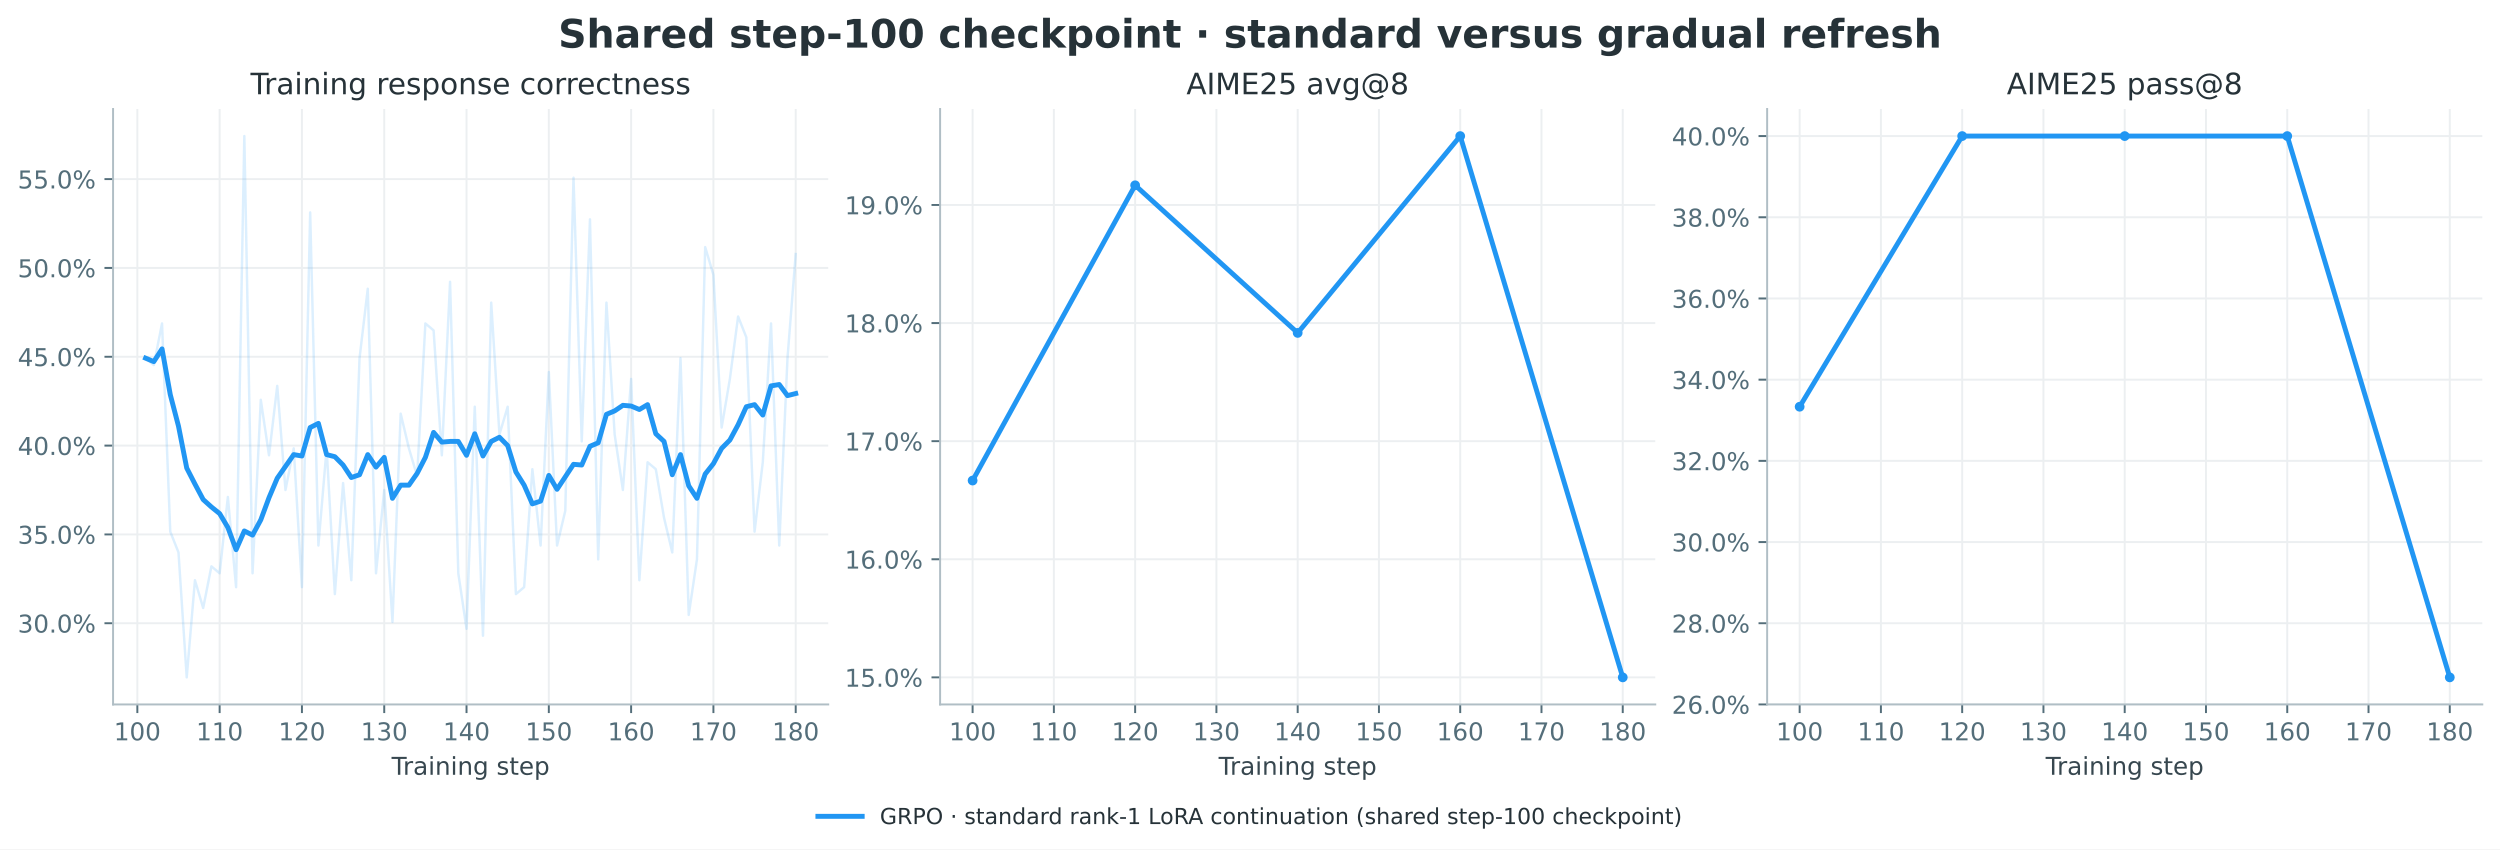
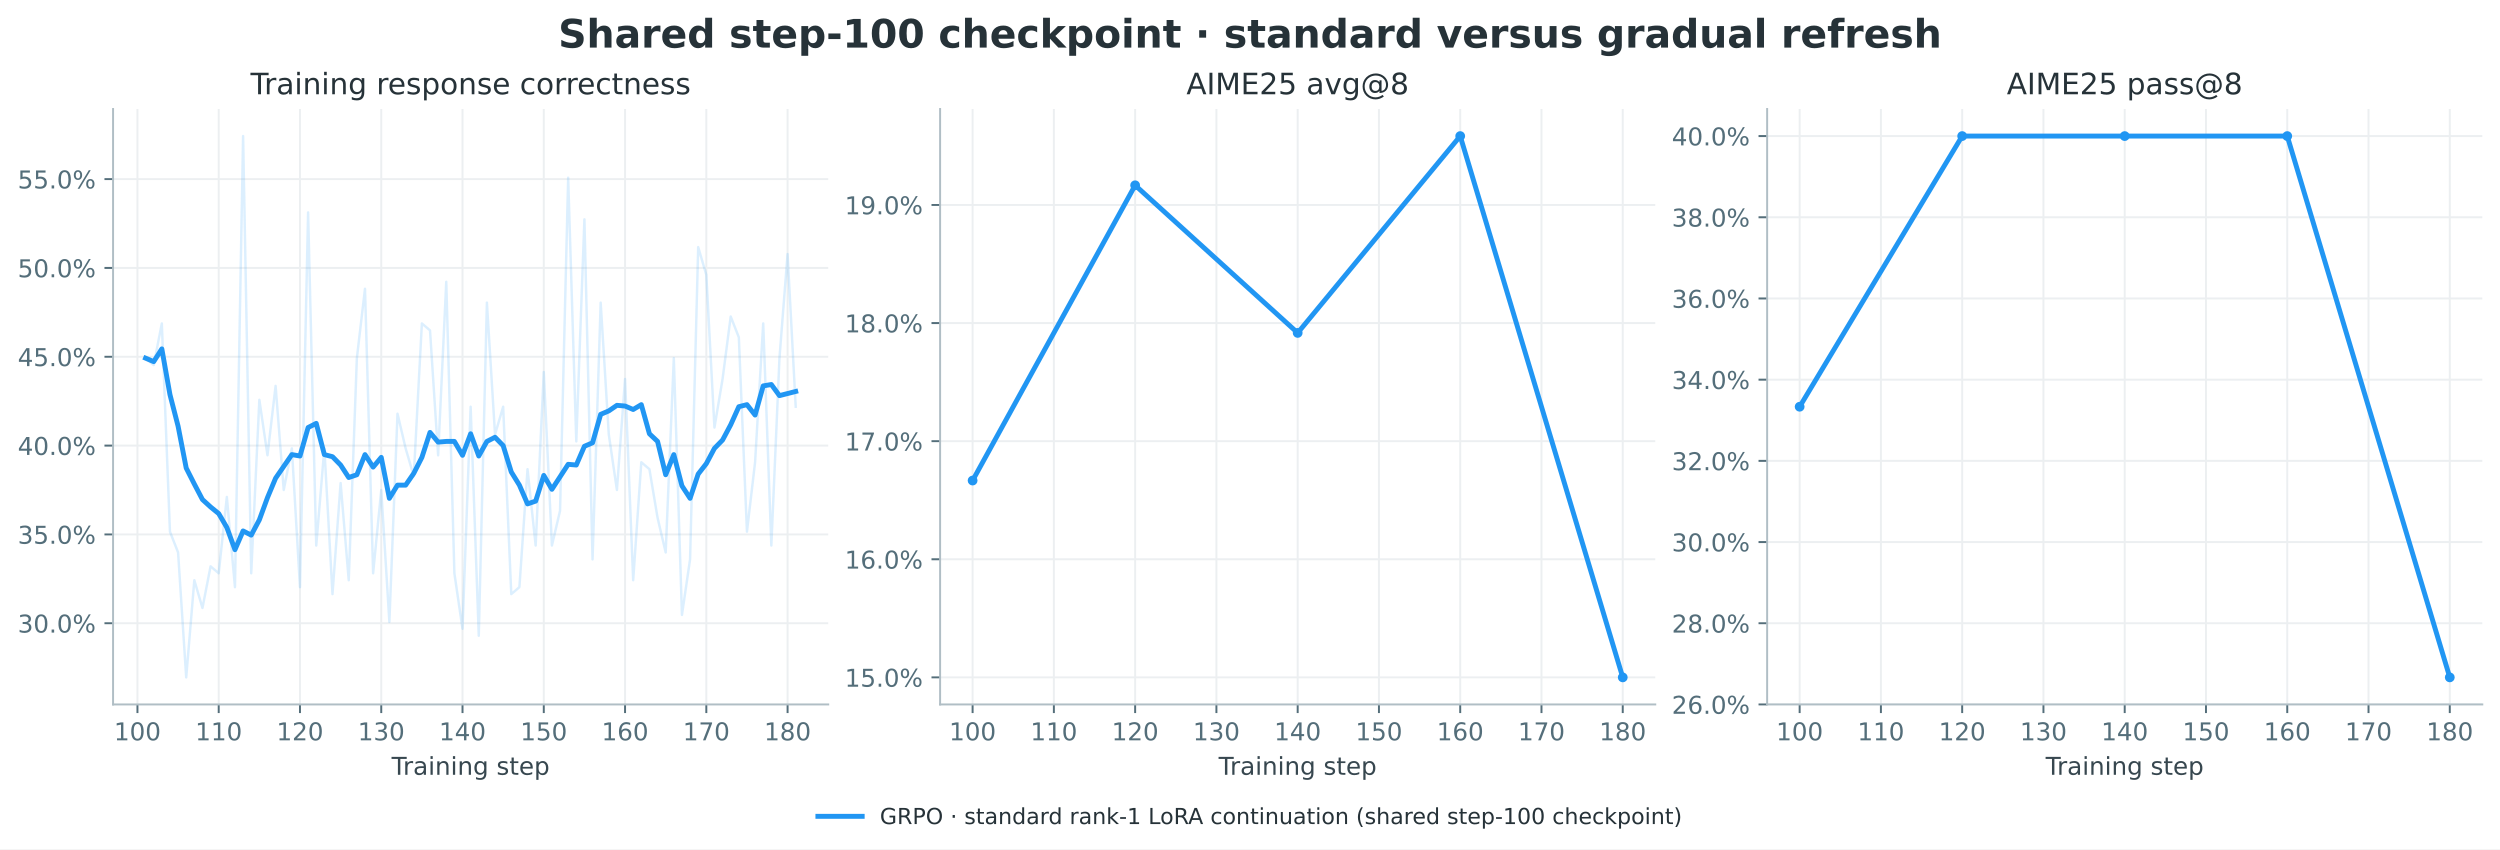
<svg xmlns="http://www.w3.org/2000/svg" xmlns:xlink="http://www.w3.org/1999/xlink" width="1016.4pt" height="345.3pt" viewBox="0 0 1016.4 345.3" version="1.1">
  <defs>
    <style type="text/css">*{stroke-linejoin: round; stroke-linecap: butt}</style>
  </defs>
  <g id="figure_1">
    <g id="patch_1">
      <path d="M 0 345.3 L 1016.4 345.3 L 1016.4 0 L 0 0 z " style="fill: #ffffff" />
    </g>
    <g id="axes_1">
      <g id="patch_2">
        <path d="M 45.967 286.398 L 336.72 286.398 L 336.72 44.32 L 45.967 44.32 z " style="fill: #ffffff" />
      </g>
      <g id="matplotlib.axis_1">
        <g id="xtick_1">
          <g id="line2d_1">
-             <path d="M 55.837 286.398 L 55.837 44.32 " clip-path="url(#p7c7b25b468)" style="fill: none; stroke: #eceff1; stroke-width: 0.8; stroke-linecap: square" />
+             <path d="M 55.879 286.398 L 55.879 44.32 " clip-path="url(#p7c7b25b468)" style="fill: none; stroke: #eceff1; stroke-width: 0.8; stroke-linecap: square" />
          </g>
          <g id="line2d_2">
            <defs>
              <path id="m4312fbdb51" d="M 0 0 L 0 3.5 " style="stroke: #546e7a; stroke-width: 0.8" />
            </defs>
            <g>
-               <use xlink:href="#m4312fbdb51" x="55.837" y="286.398" style="fill: #546e7a; stroke: #546e7a; stroke-width: 0.8" />
+               <use xlink:href="#m4312fbdb51" x="55.879" y="286.398" style="fill: #546e7a; stroke: #546e7a; stroke-width: 0.8" />
            </g>
          </g>
          <g id="text_1">
-             <text style="font-size: 10px; font-family: 'DejaVu Sans'; text-anchor: middle; fill: #546e7a" x="55.837" y="300.995" transform="rotate(-0 55.83739 300.9952)">100</text>
+             <text style="font-size: 10px; font-family: 'DejaVu Sans'; text-anchor: middle; fill: #546e7a" x="55.879" y="300.995" transform="rotate(-0 55.87921 300.9952)">100</text>
          </g>
        </g>
        <g id="xtick_2">
          <g id="line2d_3">
-             <path d="M 89.296 286.398 L 89.296 44.32 " clip-path="url(#p7c7b25b468)" style="fill: none; stroke: #eceff1; stroke-width: 0.8; stroke-linecap: square" />
+             <path d="M 88.919 286.398 L 88.919 44.32 " clip-path="url(#p7c7b25b468)" style="fill: none; stroke: #eceff1; stroke-width: 0.8; stroke-linecap: square" />
          </g>
          <g id="line2d_4">
            <g>
-               <use xlink:href="#m4312fbdb51" x="89.296" y="286.398" style="fill: #546e7a; stroke: #546e7a; stroke-width: 0.8" />
+               <use xlink:href="#m4312fbdb51" x="88.919" y="286.398" style="fill: #546e7a; stroke: #546e7a; stroke-width: 0.8" />
            </g>
          </g>
          <g id="text_2">
-             <text style="font-size: 10px; font-family: 'DejaVu Sans'; text-anchor: middle; fill: #546e7a" x="89.296" y="300.995" transform="rotate(-0 89.29569 300.9952)">110</text>
+             <text style="font-size: 10px; font-family: 'DejaVu Sans'; text-anchor: middle; fill: #546e7a" x="88.919" y="300.995" transform="rotate(-0 88.91928 300.9952)">110</text>
          </g>
        </g>
        <g id="xtick_3">
          <g id="line2d_5">
-             <path d="M 122.754 286.398 L 122.754 44.32 " clip-path="url(#p7c7b25b468)" style="fill: none; stroke: #eceff1; stroke-width: 0.8; stroke-linecap: square" />
+             <path d="M 121.959 286.398 L 121.959 44.32 " clip-path="url(#p7c7b25b468)" style="fill: none; stroke: #eceff1; stroke-width: 0.8; stroke-linecap: square" />
          </g>
          <g id="line2d_6">
            <g>
-               <use xlink:href="#m4312fbdb51" x="122.754" y="286.398" style="fill: #546e7a; stroke: #546e7a; stroke-width: 0.8" />
+               <use xlink:href="#m4312fbdb51" x="121.959" y="286.398" style="fill: #546e7a; stroke: #546e7a; stroke-width: 0.8" />
            </g>
          </g>
          <g id="text_3">
-             <text style="font-size: 10px; font-family: 'DejaVu Sans'; text-anchor: middle; fill: #546e7a" x="122.754" y="300.995" transform="rotate(-0 122.754 300.9952)">120</text>
+             <text style="font-size: 10px; font-family: 'DejaVu Sans'; text-anchor: middle; fill: #546e7a" x="121.959" y="300.995" transform="rotate(-0 121.9594 300.9952)">120</text>
          </g>
        </g>
        <g id="xtick_4">
          <g id="line2d_7">
-             <path d="M 156.212 286.398 L 156.212 44.32 " clip-path="url(#p7c7b25b468)" style="fill: none; stroke: #eceff1; stroke-width: 0.8; stroke-linecap: square" />
+             <path d="M 154.999 286.398 L 154.999 44.32 " clip-path="url(#p7c7b25b468)" style="fill: none; stroke: #eceff1; stroke-width: 0.8; stroke-linecap: square" />
          </g>
          <g id="line2d_8">
            <g>
-               <use xlink:href="#m4312fbdb51" x="156.212" y="286.398" style="fill: #546e7a; stroke: #546e7a; stroke-width: 0.8" />
+               <use xlink:href="#m4312fbdb51" x="154.999" y="286.398" style="fill: #546e7a; stroke: #546e7a; stroke-width: 0.8" />
            </g>
          </g>
          <g id="text_4">
-             <text style="font-size: 10px; font-family: 'DejaVu Sans'; text-anchor: middle; fill: #546e7a" x="156.212" y="300.995" transform="rotate(-0 156.2123 300.9952)">130</text>
+             <text style="font-size: 10px; font-family: 'DejaVu Sans'; text-anchor: middle; fill: #546e7a" x="154.999" y="300.995" transform="rotate(-0 154.9994 300.9952)">130</text>
          </g>
        </g>
        <g id="xtick_5">
          <g id="line2d_9">
-             <path d="M 189.671 286.398 L 189.671 44.32 " clip-path="url(#p7c7b25b468)" style="fill: none; stroke: #eceff1; stroke-width: 0.8; stroke-linecap: square" />
+             <path d="M 188.04 286.398 L 188.04 44.32 " clip-path="url(#p7c7b25b468)" style="fill: none; stroke: #eceff1; stroke-width: 0.8; stroke-linecap: square" />
          </g>
          <g id="line2d_10">
            <g>
-               <use xlink:href="#m4312fbdb51" x="189.671" y="286.398" style="fill: #546e7a; stroke: #546e7a; stroke-width: 0.8" />
+               <use xlink:href="#m4312fbdb51" x="188.04" y="286.398" style="fill: #546e7a; stroke: #546e7a; stroke-width: 0.8" />
            </g>
          </g>
          <g id="text_5">
-             <text style="font-size: 10px; font-family: 'DejaVu Sans'; text-anchor: middle; fill: #546e7a" x="189.671" y="300.995" transform="rotate(-0 189.6706 300.9952)">140</text>
+             <text style="font-size: 10px; font-family: 'DejaVu Sans'; text-anchor: middle; fill: #546e7a" x="188.04" y="300.995" transform="rotate(-0 188.0395 300.9952)">140</text>
          </g>
        </g>
        <g id="xtick_6">
          <g id="line2d_11">
-             <path d="M 223.129 286.398 L 223.129 44.32 " clip-path="url(#p7c7b25b468)" style="fill: none; stroke: #eceff1; stroke-width: 0.8; stroke-linecap: square" />
+             <path d="M 221.08 286.398 L 221.08 44.32 " clip-path="url(#p7c7b25b468)" style="fill: none; stroke: #eceff1; stroke-width: 0.8; stroke-linecap: square" />
          </g>
          <g id="line2d_12">
            <g>
-               <use xlink:href="#m4312fbdb51" x="223.129" y="286.398" style="fill: #546e7a; stroke: #546e7a; stroke-width: 0.8" />
+               <use xlink:href="#m4312fbdb51" x="221.08" y="286.398" style="fill: #546e7a; stroke: #546e7a; stroke-width: 0.8" />
            </g>
          </g>
          <g id="text_6">
-             <text style="font-size: 10px; font-family: 'DejaVu Sans'; text-anchor: middle; fill: #546e7a" x="223.129" y="300.995" transform="rotate(-0 223.1289 300.9952)">150</text>
+             <text style="font-size: 10px; font-family: 'DejaVu Sans'; text-anchor: middle; fill: #546e7a" x="221.08" y="300.995" transform="rotate(-0 221.0796 300.9952)">150</text>
          </g>
        </g>
        <g id="xtick_7">
          <g id="line2d_13">
-             <path d="M 256.587 286.398 L 256.587 44.32 " clip-path="url(#p7c7b25b468)" style="fill: none; stroke: #eceff1; stroke-width: 0.8; stroke-linecap: square" />
+             <path d="M 254.12 286.398 L 254.12 44.32 " clip-path="url(#p7c7b25b468)" style="fill: none; stroke: #eceff1; stroke-width: 0.8; stroke-linecap: square" />
          </g>
          <g id="line2d_14">
            <g>
-               <use xlink:href="#m4312fbdb51" x="256.587" y="286.398" style="fill: #546e7a; stroke: #546e7a; stroke-width: 0.8" />
+               <use xlink:href="#m4312fbdb51" x="254.12" y="286.398" style="fill: #546e7a; stroke: #546e7a; stroke-width: 0.8" />
            </g>
          </g>
          <g id="text_7">
-             <text style="font-size: 10px; font-family: 'DejaVu Sans'; text-anchor: middle; fill: #546e7a" x="256.587" y="300.995" transform="rotate(-0 256.5872 300.9952)">160</text>
+             <text style="font-size: 10px; font-family: 'DejaVu Sans'; text-anchor: middle; fill: #546e7a" x="254.12" y="300.995" transform="rotate(-0 254.1197 300.9952)">160</text>
          </g>
        </g>
        <g id="xtick_8">
          <g id="line2d_15">
-             <path d="M 290.046 286.398 L 290.046 44.32 " clip-path="url(#p7c7b25b468)" style="fill: none; stroke: #eceff1; stroke-width: 0.8; stroke-linecap: square" />
+             <path d="M 287.16 286.398 L 287.16 44.32 " clip-path="url(#p7c7b25b468)" style="fill: none; stroke: #eceff1; stroke-width: 0.8; stroke-linecap: square" />
          </g>
          <g id="line2d_16">
            <g>
-               <use xlink:href="#m4312fbdb51" x="290.046" y="286.398" style="fill: #546e7a; stroke: #546e7a; stroke-width: 0.8" />
+               <use xlink:href="#m4312fbdb51" x="287.16" y="286.398" style="fill: #546e7a; stroke: #546e7a; stroke-width: 0.8" />
            </g>
          </g>
          <g id="text_8">
-             <text style="font-size: 10px; font-family: 'DejaVu Sans'; text-anchor: middle; fill: #546e7a" x="290.046" y="300.995" transform="rotate(-0 290.0455 300.9952)">170</text>
+             <text style="font-size: 10px; font-family: 'DejaVu Sans'; text-anchor: middle; fill: #546e7a" x="287.16" y="300.995" transform="rotate(-0 287.1597 300.9952)">170</text>
          </g>
        </g>
        <g id="xtick_9">
          <g id="line2d_17">
-             <path d="M 323.504 286.398 L 323.504 44.32 " clip-path="url(#p7c7b25b468)" style="fill: none; stroke: #eceff1; stroke-width: 0.8; stroke-linecap: square" />
+             <path d="M 320.2 286.398 L 320.2 44.32 " clip-path="url(#p7c7b25b468)" style="fill: none; stroke: #eceff1; stroke-width: 0.8; stroke-linecap: square" />
          </g>
          <g id="line2d_18">
            <g>
-               <use xlink:href="#m4312fbdb51" x="323.504" y="286.398" style="fill: #546e7a; stroke: #546e7a; stroke-width: 0.8" />
+               <use xlink:href="#m4312fbdb51" x="320.2" y="286.398" style="fill: #546e7a; stroke: #546e7a; stroke-width: 0.8" />
            </g>
          </g>
          <g id="text_9">
-             <text style="font-size: 10px; font-family: 'DejaVu Sans'; text-anchor: middle; fill: #546e7a" x="323.504" y="300.995" transform="rotate(-0 323.5038 300.9952)">180</text>
+             <text style="font-size: 10px; font-family: 'DejaVu Sans'; text-anchor: middle; fill: #546e7a" x="320.2" y="300.995" transform="rotate(-0 320.1998 300.9952)">180</text>
          </g>
        </g>
        <g id="text_10">
          <text style="font-size: 10px; font-family: 'DejaVu Sans'; text-anchor: middle; fill: #37474f" x="191.344" y="314.996" transform="rotate(-0 191.3435 314.996)">Training step</text>
        </g>
      </g>
      <g id="matplotlib.axis_2">
        <g id="ytick_1">
          <g id="line2d_19">
            <path d="M 45.967 253.387 L 336.72 253.387 " clip-path="url(#p7c7b25b468)" style="fill: none; stroke: #eceff1; stroke-width: 0.8; stroke-linecap: square" />
          </g>
          <g id="line2d_20">
            <defs>
              <path id="m54cceb25df" d="M 0 0 L -3.5 0 " style="stroke: #546e7a; stroke-width: 0.8" />
            </defs>
            <g>
              <use xlink:href="#m54cceb25df" x="45.967" y="253.387" style="fill: #546e7a; stroke: #546e7a; stroke-width: 0.8" />
            </g>
          </g>
          <g id="text_11">
            <text style="font-size: 10px; font-family: 'DejaVu Sans'; text-anchor: end; fill: #546e7a" x="38.967" y="257.186" transform="rotate(-0 38.96719 257.1858)">30.0%</text>
          </g>
        </g>
        <g id="ytick_2">
          <g id="line2d_21">
            <path d="M 45.967 217.273 L 336.72 217.273 " clip-path="url(#p7c7b25b468)" style="fill: none; stroke: #eceff1; stroke-width: 0.8; stroke-linecap: square" />
          </g>
          <g id="line2d_22">
            <g>
              <use xlink:href="#m54cceb25df" x="45.967" y="217.273" style="fill: #546e7a; stroke: #546e7a; stroke-width: 0.8" />
            </g>
          </g>
          <g id="text_12">
            <text style="font-size: 10px; font-family: 'DejaVu Sans'; text-anchor: end; fill: #546e7a" x="38.967" y="221.072" transform="rotate(-0 38.96719 221.0716)">35.0%</text>
          </g>
        </g>
        <g id="ytick_3">
          <g id="line2d_23">
            <path d="M 45.967 181.159 L 336.72 181.159 " clip-path="url(#p7c7b25b468)" style="fill: none; stroke: #eceff1; stroke-width: 0.8; stroke-linecap: square" />
          </g>
          <g id="line2d_24">
            <g>
              <use xlink:href="#m54cceb25df" x="45.967" y="181.159" style="fill: #546e7a; stroke: #546e7a; stroke-width: 0.8" />
            </g>
          </g>
          <g id="text_13">
            <text style="font-size: 10px; font-family: 'DejaVu Sans'; text-anchor: end; fill: #546e7a" x="38.967" y="184.957" transform="rotate(-0 38.96719 184.9575)">40.0%</text>
          </g>
        </g>
        <g id="ytick_4">
          <g id="line2d_25">
            <path d="M 45.967 145.044 L 336.72 145.044 " clip-path="url(#p7c7b25b468)" style="fill: none; stroke: #eceff1; stroke-width: 0.8; stroke-linecap: square" />
          </g>
          <g id="line2d_26">
            <g>
              <use xlink:href="#m54cceb25df" x="45.967" y="145.044" style="fill: #546e7a; stroke: #546e7a; stroke-width: 0.8" />
            </g>
          </g>
          <g id="text_14">
            <text style="font-size: 10px; font-family: 'DejaVu Sans'; text-anchor: end; fill: #546e7a" x="38.967" y="148.843" transform="rotate(-0 38.96719 148.8433)">45.0%</text>
          </g>
        </g>
        <g id="ytick_5">
          <g id="line2d_27">
            <path d="M 45.967 108.93 L 336.72 108.93 " clip-path="url(#p7c7b25b468)" style="fill: none; stroke: #eceff1; stroke-width: 0.8; stroke-linecap: square" />
          </g>
          <g id="line2d_28">
            <g>
              <use xlink:href="#m54cceb25df" x="45.967" y="108.93" style="fill: #546e7a; stroke: #546e7a; stroke-width: 0.8" />
            </g>
          </g>
          <g id="text_15">
            <text style="font-size: 10px; font-family: 'DejaVu Sans'; text-anchor: end; fill: #546e7a" x="38.967" y="112.729" transform="rotate(-0 38.96719 112.7292)">50.0%</text>
          </g>
        </g>
        <g id="ytick_6">
          <g id="line2d_29">
            <path d="M 45.967 72.816 L 336.72 72.816 " clip-path="url(#p7c7b25b468)" style="fill: none; stroke: #eceff1; stroke-width: 0.8; stroke-linecap: square" />
          </g>
          <g id="line2d_30">
            <g>
              <use xlink:href="#m54cceb25df" x="45.967" y="72.816" style="fill: #546e7a; stroke: #546e7a; stroke-width: 0.8" />
            </g>
          </g>
          <g id="text_16">
            <text style="font-size: 10px; font-family: 'DejaVu Sans'; text-anchor: end; fill: #546e7a" x="38.967" y="76.615" transform="rotate(-0 38.96719 76.61501)">55.0%</text>
          </g>
        </g>
      </g>
      <g id="line2d_31">
-         <path d="M 59.183 145.609 L 62.529 148.43 L 65.875 131.502 L 69.221 216.144 L 72.567 224.608 L 75.912 275.394 L 79.258 235.894 L 82.604 247.18 L 85.95 230.251 L 89.296 233.073 L 92.642 202.037 L 95.987 238.716 L 99.333 55.323 L 102.679 233.073 L 106.025 162.537 L 109.371 185.109 L 112.717 156.894 L 116.062 199.216 L 119.408 182.287 L 122.754 238.716 L 126.1 86.359 L 129.446 221.787 L 132.791 182.287 L 136.137 241.537 L 139.483 196.394 L 142.829 235.894 L 146.175 145.609 L 149.521 117.395 L 152.866 233.073 L 156.212 199.216 L 159.558 252.823 L 162.904 168.18 L 166.25 182.287 L 169.596 193.573 L 172.941 131.502 L 176.287 134.323 L 179.633 185.109 L 182.979 114.573 L 186.325 233.073 L 189.671 255.644 L 193.016 165.359 L 196.362 258.466 L 199.708 123.037 L 203.054 176.644 L 206.4 165.359 L 209.746 241.537 L 213.091 238.716 L 216.437 190.751 L 219.783 221.787 L 223.129 151.252 L 226.475 221.787 L 229.821 207.68 L 233.166 72.252 L 236.512 179.466 L 239.858 89.18 L 243.204 227.43 L 246.55 123.037 L 249.896 176.644 L 253.241 199.216 L 256.587 154.073 L 259.933 235.894 L 263.279 187.93 L 266.625 190.751 L 269.971 210.501 L 273.316 224.608 L 276.662 145.609 L 280.008 250.001 L 283.354 227.43 L 286.7 100.466 L 290.046 111.752 L 293.391 173.823 L 296.737 154.073 L 300.083 128.68 L 303.429 137.145 L 306.775 216.144 L 310.12 187.93 L 313.466 131.502 L 316.812 221.787 L 320.158 145.609 L 323.504 103.287 " clip-path="url(#p7c7b25b468)" style="fill: none; stroke: #2196f3; stroke-opacity: 0.16; stroke-linecap: square" />
+         <path d="M 59.183 145.609 L 62.487 148.43 L 65.791 131.502 L 69.095 216.144 L 72.399 224.608 L 75.703 275.394 L 79.007 235.894 L 82.311 247.18 L 85.615 230.251 L 88.919 233.073 L 92.223 202.037 L 95.527 238.716 L 98.831 55.323 L 102.135 233.073 L 105.439 162.537 L 108.743 185.109 L 112.047 156.894 L 115.351 199.216 L 118.655 182.287 L 121.959 238.716 L 125.263 86.359 L 128.567 221.787 L 131.871 182.287 L 135.175 241.537 L 138.479 196.394 L 141.783 235.894 L 145.087 145.609 L 148.391 117.395 L 151.695 233.073 L 154.999 199.216 L 158.303 252.823 L 161.607 168.18 L 164.911 182.287 L 168.215 193.573 L 171.519 131.502 L 174.823 134.323 L 178.127 185.109 L 181.431 114.573 L 184.735 233.073 L 188.04 255.644 L 191.344 165.359 L 194.648 258.466 L 197.952 123.037 L 201.256 176.644 L 204.56 165.359 L 207.864 241.537 L 211.168 238.716 L 214.472 190.751 L 217.776 221.787 L 221.08 151.252 L 224.384 221.787 L 227.688 207.68 L 230.992 72.252 L 234.296 179.466 L 237.6 89.18 L 240.904 227.43 L 244.208 123.037 L 247.512 176.644 L 250.816 199.216 L 254.12 154.073 L 257.424 235.894 L 260.728 187.93 L 264.032 190.751 L 267.336 210.501 L 270.64 224.608 L 273.944 145.609 L 277.248 250.001 L 280.552 227.43 L 283.856 100.466 L 287.16 111.752 L 290.464 173.823 L 293.768 154.073 L 297.072 128.68 L 300.376 137.145 L 303.68 216.144 L 306.984 187.93 L 310.288 131.502 L 313.592 221.787 L 316.896 145.609 L 320.2 103.287 L 323.504 165.359 " clip-path="url(#p7c7b25b468)" style="fill: none; stroke: #2196f3; stroke-opacity: 0.16; stroke-linecap: square" />
      </g>
      <g id="line2d_32">
-         <path d="M 59.183 145.609 L 62.529 147.019 L 65.875 141.847 L 69.221 160.421 L 72.567 173.259 L 75.912 190.281 L 79.258 196.797 L 82.604 203.095 L 85.95 206.113 L 89.296 208.809 L 92.642 214.451 L 95.987 223.48 L 99.333 215.862 L 102.679 217.555 L 106.025 211.348 L 109.371 202.319 L 112.717 194.419 L 116.062 189.623 L 119.408 184.826 L 122.754 185.391 L 126.1 173.823 L 129.446 172.13 L 132.791 184.826 L 136.137 185.673 L 139.483 189.059 L 142.829 194.137 L 146.175 193.009 L 149.521 184.826 L 152.866 189.905 L 156.212 185.955 L 159.558 202.601 L 162.904 197.241 L 166.25 197.241 L 169.596 192.444 L 172.941 185.955 L 176.287 175.798 L 179.633 179.748 L 182.979 179.466 L 186.325 179.466 L 189.671 185.109 L 193.016 176.362 L 196.362 185.391 L 199.708 179.466 L 203.054 177.773 L 206.4 181.159 L 209.746 191.88 L 213.091 197.241 L 216.437 204.859 L 219.783 203.73 L 223.129 193.291 L 226.475 198.934 L 229.821 193.855 L 233.166 188.776 L 236.512 189.059 L 239.858 181.441 L 243.204 180.03 L 246.55 168.462 L 249.896 167.052 L 253.241 164.794 L 256.587 165.077 L 259.933 166.487 L 263.279 164.512 L 266.625 176.362 L 269.971 179.466 L 273.316 193.009 L 276.662 184.826 L 280.008 197.523 L 283.354 202.601 L 286.7 192.726 L 290.046 188.494 L 293.391 182.287 L 296.737 178.902 L 300.083 172.694 L 303.429 165.359 L 306.775 164.512 L 310.12 168.744 L 313.466 156.894 L 316.812 156.33 L 320.158 160.844 L 323.504 159.998 " clip-path="url(#p7c7b25b468)" style="fill: none; stroke: #2196f3; stroke-width: 2; stroke-linecap: square" />
+         <path d="M 59.183 145.609 L 62.487 147.019 L 65.791 141.847 L 69.095 160.421 L 72.399 173.259 L 75.703 190.281 L 79.007 196.797 L 82.311 203.095 L 85.615 206.113 L 88.919 208.809 L 92.223 214.451 L 95.527 223.48 L 98.831 215.862 L 102.135 217.555 L 105.439 211.348 L 108.743 202.319 L 112.047 194.419 L 115.351 189.623 L 118.655 184.826 L 121.959 185.391 L 125.263 173.823 L 128.567 172.13 L 131.871 184.826 L 135.175 185.673 L 138.479 189.059 L 141.783 194.137 L 145.087 193.009 L 148.391 184.826 L 151.695 189.905 L 154.999 185.955 L 158.303 202.601 L 161.607 197.241 L 164.911 197.241 L 168.215 192.444 L 171.519 185.955 L 174.823 175.798 L 178.127 179.748 L 181.431 179.466 L 184.735 179.466 L 188.04 185.109 L 191.344 176.362 L 194.648 185.391 L 197.952 179.466 L 201.256 177.773 L 204.56 181.159 L 207.864 191.88 L 211.168 197.241 L 214.472 204.859 L 217.776 203.73 L 221.08 193.291 L 224.384 198.934 L 227.688 193.855 L 230.992 188.776 L 234.296 189.059 L 237.6 181.441 L 240.904 180.03 L 244.208 168.462 L 247.512 167.052 L 250.816 164.794 L 254.12 165.077 L 257.424 166.487 L 260.728 164.512 L 264.032 176.362 L 267.336 179.466 L 270.64 193.009 L 273.944 184.826 L 277.248 197.523 L 280.552 202.601 L 283.856 192.726 L 287.16 188.494 L 290.464 182.287 L 293.768 178.902 L 297.072 172.694 L 300.376 165.359 L 303.68 164.512 L 306.984 168.744 L 310.288 156.894 L 313.592 156.33 L 316.896 160.844 L 320.2 159.998 L 323.504 159.152 " clip-path="url(#p7c7b25b468)" style="fill: none; stroke: #2196f3; stroke-width: 2; stroke-linecap: square" />
      </g>
      <g id="patch_3">
        <path d="M 45.967 286.398 L 45.967 44.32 " style="fill: none; stroke: #b0bec5; stroke-width: 0.8; stroke-linejoin: miter; stroke-linecap: square" />
      </g>
      <g id="patch_4">
        <path d="M 45.967 286.398 L 336.72 286.398 " style="fill: none; stroke: #b0bec5; stroke-width: 0.8; stroke-linejoin: miter; stroke-linecap: square" />
      </g>
      <g id="text_17">
        <text style="font-size: 12px; font-family: 'DejaVu Sans'; text-anchor: middle; fill: #263238" x="191.344" y="38.32" transform="rotate(-0 191.3435 38.31985)">Training response correctness</text>
      </g>
    </g>
    <g id="axes_2">
      <g id="patch_5">
        <path d="M 382.207 286.398 L 672.96 286.398 L 672.96 44.32 L 382.207 44.32 z " style="fill: #ffffff" />
      </g>
      <g id="matplotlib.axis_3">
        <g id="xtick_10">
          <g id="line2d_33">
            <path d="M 395.423 286.398 L 395.423 44.32 " clip-path="url(#p5bc11fdc2a)" style="fill: none; stroke: #eceff1; stroke-width: 0.8; stroke-linecap: square" />
          </g>
          <g id="line2d_34">
            <g>
              <use xlink:href="#m4312fbdb51" x="395.423" y="286.398" style="fill: #546e7a; stroke: #546e7a; stroke-width: 0.8" />
            </g>
          </g>
          <g id="text_18">
            <text style="font-size: 10px; font-family: 'DejaVu Sans'; text-anchor: middle; fill: #546e7a" x="395.423" y="300.995" transform="rotate(-0 395.4231 300.9952)">100</text>
          </g>
        </g>
        <g id="xtick_11">
          <g id="line2d_35">
            <path d="M 428.463 286.398 L 428.463 44.32 " clip-path="url(#p5bc11fdc2a)" style="fill: none; stroke: #eceff1; stroke-width: 0.8; stroke-linecap: square" />
          </g>
          <g id="line2d_36">
            <g>
              <use xlink:href="#m4312fbdb51" x="428.463" y="286.398" style="fill: #546e7a; stroke: #546e7a; stroke-width: 0.8" />
            </g>
          </g>
          <g id="text_19">
            <text style="font-size: 10px; font-family: 'DejaVu Sans'; text-anchor: middle; fill: #546e7a" x="428.463" y="300.995" transform="rotate(-0 428.4631 300.9952)">110</text>
          </g>
        </g>
        <g id="xtick_12">
          <g id="line2d_37">
            <path d="M 461.503 286.398 L 461.503 44.32 " clip-path="url(#p5bc11fdc2a)" style="fill: none; stroke: #eceff1; stroke-width: 0.8; stroke-linecap: square" />
          </g>
          <g id="line2d_38">
            <g>
              <use xlink:href="#m4312fbdb51" x="461.503" y="286.398" style="fill: #546e7a; stroke: #546e7a; stroke-width: 0.8" />
            </g>
          </g>
          <g id="text_20">
            <text style="font-size: 10px; font-family: 'DejaVu Sans'; text-anchor: middle; fill: #546e7a" x="461.503" y="300.995" transform="rotate(-0 461.5032 300.9952)">120</text>
          </g>
        </g>
        <g id="xtick_13">
          <g id="line2d_39">
            <path d="M 494.543 286.398 L 494.543 44.32 " clip-path="url(#p5bc11fdc2a)" style="fill: none; stroke: #eceff1; stroke-width: 0.8; stroke-linecap: square" />
          </g>
          <g id="line2d_40">
            <g>
              <use xlink:href="#m4312fbdb51" x="494.543" y="286.398" style="fill: #546e7a; stroke: #546e7a; stroke-width: 0.8" />
            </g>
          </g>
          <g id="text_21">
            <text style="font-size: 10px; font-family: 'DejaVu Sans'; text-anchor: middle; fill: #546e7a" x="494.543" y="300.995" transform="rotate(-0 494.5433 300.9952)">130</text>
          </g>
        </g>
        <g id="xtick_14">
          <g id="line2d_41">
            <path d="M 527.583 286.398 L 527.583 44.32 " clip-path="url(#p5bc11fdc2a)" style="fill: none; stroke: #eceff1; stroke-width: 0.8; stroke-linecap: square" />
          </g>
          <g id="line2d_42">
            <g>
              <use xlink:href="#m4312fbdb51" x="527.583" y="286.398" style="fill: #546e7a; stroke: #546e7a; stroke-width: 0.8" />
            </g>
          </g>
          <g id="text_22">
            <text style="font-size: 10px; font-family: 'DejaVu Sans'; text-anchor: middle; fill: #546e7a" x="527.583" y="300.995" transform="rotate(-0 527.5834 300.9952)">140</text>
          </g>
        </g>
        <g id="xtick_15">
          <g id="line2d_43">
            <path d="M 560.623 286.398 L 560.623 44.32 " clip-path="url(#p5bc11fdc2a)" style="fill: none; stroke: #eceff1; stroke-width: 0.8; stroke-linecap: square" />
          </g>
          <g id="line2d_44">
            <g>
              <use xlink:href="#m4312fbdb51" x="560.623" y="286.398" style="fill: #546e7a; stroke: #546e7a; stroke-width: 0.8" />
            </g>
          </g>
          <g id="text_23">
            <text style="font-size: 10px; font-family: 'DejaVu Sans'; text-anchor: middle; fill: #546e7a" x="560.623" y="300.995" transform="rotate(-0 560.6234 300.9952)">150</text>
          </g>
        </g>
        <g id="xtick_16">
          <g id="line2d_45">
            <path d="M 593.664 286.398 L 593.664 44.32 " clip-path="url(#p5bc11fdc2a)" style="fill: none; stroke: #eceff1; stroke-width: 0.8; stroke-linecap: square" />
          </g>
          <g id="line2d_46">
            <g>
              <use xlink:href="#m4312fbdb51" x="593.664" y="286.398" style="fill: #546e7a; stroke: #546e7a; stroke-width: 0.8" />
            </g>
          </g>
          <g id="text_24">
            <text style="font-size: 10px; font-family: 'DejaVu Sans'; text-anchor: middle; fill: #546e7a" x="593.664" y="300.995" transform="rotate(-0 593.6635 300.9952)">160</text>
          </g>
        </g>
        <g id="xtick_17">
          <g id="line2d_47">
            <path d="M 626.704 286.398 L 626.704 44.32 " clip-path="url(#p5bc11fdc2a)" style="fill: none; stroke: #eceff1; stroke-width: 0.8; stroke-linecap: square" />
          </g>
          <g id="line2d_48">
            <g>
              <use xlink:href="#m4312fbdb51" x="626.704" y="286.398" style="fill: #546e7a; stroke: #546e7a; stroke-width: 0.8" />
            </g>
          </g>
          <g id="text_25">
            <text style="font-size: 10px; font-family: 'DejaVu Sans'; text-anchor: middle; fill: #546e7a" x="626.704" y="300.995" transform="rotate(-0 626.7036 300.9952)">170</text>
          </g>
        </g>
        <g id="xtick_18">
          <g id="line2d_49">
            <path d="M 659.744 286.398 L 659.744 44.32 " clip-path="url(#p5bc11fdc2a)" style="fill: none; stroke: #eceff1; stroke-width: 0.8; stroke-linecap: square" />
          </g>
          <g id="line2d_50">
            <g>
              <use xlink:href="#m4312fbdb51" x="659.744" y="286.398" style="fill: #546e7a; stroke: #546e7a; stroke-width: 0.8" />
            </g>
          </g>
          <g id="text_26">
            <text style="font-size: 10px; font-family: 'DejaVu Sans'; text-anchor: middle; fill: #546e7a" x="659.744" y="300.995" transform="rotate(-0 659.7437 300.9952)">180</text>
          </g>
        </g>
        <g id="text_27">
          <text style="font-size: 10px; font-family: 'DejaVu Sans'; text-anchor: middle; fill: #37474f" x="527.583" y="314.996" transform="rotate(-0 527.5834 314.996)">Training step</text>
        </g>
      </g>
      <g id="matplotlib.axis_4">
        <g id="ytick_7">
          <g id="line2d_51">
            <path d="M 382.207 275.394 L 672.96 275.394 " clip-path="url(#p5bc11fdc2a)" style="fill: none; stroke: #eceff1; stroke-width: 0.8; stroke-linecap: square" />
          </g>
          <g id="line2d_52">
            <g>
              <use xlink:href="#m54cceb25df" x="382.207" y="275.394" style="fill: #546e7a; stroke: #546e7a; stroke-width: 0.8" />
            </g>
          </g>
          <g id="text_28">
            <text style="font-size: 10px; font-family: 'DejaVu Sans'; text-anchor: end; fill: #546e7a" x="375.207" y="279.193" transform="rotate(-0 375.207 279.1929)">15.0%</text>
          </g>
        </g>
        <g id="ytick_8">
          <g id="line2d_53">
            <path d="M 382.207 227.379 L 672.96 227.379 " clip-path="url(#p5bc11fdc2a)" style="fill: none; stroke: #eceff1; stroke-width: 0.8; stroke-linecap: square" />
          </g>
          <g id="line2d_54">
            <g>
              <use xlink:href="#m54cceb25df" x="382.207" y="227.379" style="fill: #546e7a; stroke: #546e7a; stroke-width: 0.8" />
            </g>
          </g>
          <g id="text_29">
            <text style="font-size: 10px; font-family: 'DejaVu Sans'; text-anchor: end; fill: #546e7a" x="375.207" y="231.177" transform="rotate(-0 375.207 231.1774)">16.0%</text>
          </g>
        </g>
        <g id="ytick_9">
          <g id="line2d_55">
            <path d="M 382.207 179.363 L 672.96 179.363 " clip-path="url(#p5bc11fdc2a)" style="fill: none; stroke: #eceff1; stroke-width: 0.8; stroke-linecap: square" />
          </g>
          <g id="line2d_56">
            <g>
              <use xlink:href="#m54cceb25df" x="382.207" y="179.363" style="fill: #546e7a; stroke: #546e7a; stroke-width: 0.8" />
            </g>
          </g>
          <g id="text_30">
            <text style="font-size: 10px; font-family: 'DejaVu Sans'; text-anchor: end; fill: #546e7a" x="375.207" y="183.162" transform="rotate(-0 375.207 183.162)">17.0%</text>
          </g>
        </g>
        <g id="ytick_10">
          <g id="line2d_57">
            <path d="M 382.207 131.348 L 672.96 131.348 " clip-path="url(#p5bc11fdc2a)" style="fill: none; stroke: #eceff1; stroke-width: 0.8; stroke-linecap: square" />
          </g>
          <g id="line2d_58">
            <g>
              <use xlink:href="#m54cceb25df" x="382.207" y="131.348" style="fill: #546e7a; stroke: #546e7a; stroke-width: 0.8" />
            </g>
          </g>
          <g id="text_31">
            <text style="font-size: 10px; font-family: 'DejaVu Sans'; text-anchor: end; fill: #546e7a" x="375.207" y="135.147" transform="rotate(-0 375.207 135.1466)">18.0%</text>
          </g>
        </g>
        <g id="ytick_11">
          <g id="line2d_59">
            <path d="M 382.207 83.332 L 672.96 83.332 " clip-path="url(#p5bc11fdc2a)" style="fill: none; stroke: #eceff1; stroke-width: 0.8; stroke-linecap: square" />
          </g>
          <g id="line2d_60">
            <g>
              <use xlink:href="#m54cceb25df" x="382.207" y="83.332" style="fill: #546e7a; stroke: #546e7a; stroke-width: 0.8" />
            </g>
          </g>
          <g id="text_32">
            <text style="font-size: 10px; font-family: 'DejaVu Sans'; text-anchor: end; fill: #546e7a" x="375.207" y="87.131" transform="rotate(-0 375.207 87.1312)">19.0%</text>
          </g>
        </g>
      </g>
      <g id="line2d_61">
        <path d="M 395.423 195.368 L 461.503 75.33 L 527.583 135.349 L 593.664 55.323 L 659.744 275.394 " clip-path="url(#p5bc11fdc2a)" style="fill: none; stroke: #2196f3; stroke-width: 2; stroke-linecap: square" />
        <defs>
          <path id="mfb50a57097" d="M 0 1.5 C 0.398 1.5 0.779 1.342 1.061 1.061 C 1.342 0.779 1.5 0.398 1.5 0 C 1.5 -0.398 1.342 -0.779 1.061 -1.061 C 0.779 -1.342 0.398 -1.5 0 -1.5 C -0.398 -1.5 -0.779 -1.342 -1.061 -1.061 C -1.342 -0.779 -1.5 -0.398 -1.5 0 C -1.5 0.398 -1.342 0.779 -1.061 1.061 C -0.779 1.342 -0.398 1.5 0 1.5 z " style="stroke: #2196f3" />
        </defs>
        <g clip-path="url(#p5bc11fdc2a)">
          <use xlink:href="#mfb50a57097" x="395.423" y="195.368" style="fill: #2196f3; stroke: #2196f3" />
          <use xlink:href="#mfb50a57097" x="461.503" y="75.33" style="fill: #2196f3; stroke: #2196f3" />
          <use xlink:href="#mfb50a57097" x="527.583" y="135.349" style="fill: #2196f3; stroke: #2196f3" />
          <use xlink:href="#mfb50a57097" x="593.664" y="55.323" style="fill: #2196f3; stroke: #2196f3" />
          <use xlink:href="#mfb50a57097" x="659.744" y="275.394" style="fill: #2196f3; stroke: #2196f3" />
        </g>
      </g>
      <g id="patch_6">
        <path d="M 382.207 286.398 L 382.207 44.32 " style="fill: none; stroke: #b0bec5; stroke-width: 0.8; stroke-linejoin: miter; stroke-linecap: square" />
      </g>
      <g id="patch_7">
        <path d="M 382.207 286.398 L 672.96 286.398 " style="fill: none; stroke: #b0bec5; stroke-width: 0.8; stroke-linejoin: miter; stroke-linecap: square" />
      </g>
      <g id="text_33">
        <text style="font-size: 12px; font-family: 'DejaVu Sans'; text-anchor: middle; fill: #263238" x="527.583" y="38.32" transform="rotate(-0 527.5834 38.31985)">AIME25 avg@8</text>
      </g>
    </g>
    <g id="axes_3">
      <g id="patch_8">
        <path d="M 718.447 286.398 L 1009.2 286.398 L 1009.2 44.32 L 718.447 44.32 z " style="fill: #ffffff" />
      </g>
      <g id="matplotlib.axis_5">
        <g id="xtick_19">
          <g id="line2d_62">
            <path d="M 731.663 286.398 L 731.663 44.32 " clip-path="url(#p8caf0d2f95)" style="fill: none; stroke: #eceff1; stroke-width: 0.8; stroke-linecap: square" />
          </g>
          <g id="line2d_63">
            <g>
              <use xlink:href="#m4312fbdb51" x="731.663" y="286.398" style="fill: #546e7a; stroke: #546e7a; stroke-width: 0.8" />
            </g>
          </g>
          <g id="text_34">
            <text style="font-size: 10px; font-family: 'DejaVu Sans'; text-anchor: middle; fill: #546e7a" x="731.663" y="300.995" transform="rotate(-0 731.6629 300.9952)">100</text>
          </g>
        </g>
        <g id="xtick_20">
          <g id="line2d_64">
            <path d="M 764.703 286.398 L 764.703 44.32 " clip-path="url(#p8caf0d2f95)" style="fill: none; stroke: #eceff1; stroke-width: 0.8; stroke-linecap: square" />
          </g>
          <g id="line2d_65">
            <g>
              <use xlink:href="#m4312fbdb51" x="764.703" y="286.398" style="fill: #546e7a; stroke: #546e7a; stroke-width: 0.8" />
            </g>
          </g>
          <g id="text_35">
            <text style="font-size: 10px; font-family: 'DejaVu Sans'; text-anchor: middle; fill: #546e7a" x="764.703" y="300.995" transform="rotate(-0 764.703 300.9952)">110</text>
          </g>
        </g>
        <g id="xtick_21">
          <g id="line2d_66">
            <path d="M 797.743 286.398 L 797.743 44.32 " clip-path="url(#p8caf0d2f95)" style="fill: none; stroke: #eceff1; stroke-width: 0.8; stroke-linecap: square" />
          </g>
          <g id="line2d_67">
            <g>
              <use xlink:href="#m4312fbdb51" x="797.743" y="286.398" style="fill: #546e7a; stroke: #546e7a; stroke-width: 0.8" />
            </g>
          </g>
          <g id="text_36">
            <text style="font-size: 10px; font-family: 'DejaVu Sans'; text-anchor: middle; fill: #546e7a" x="797.743" y="300.995" transform="rotate(-0 797.743 300.9952)">120</text>
          </g>
        </g>
        <g id="xtick_22">
          <g id="line2d_68">
            <path d="M 830.783 286.398 L 830.783 44.32 " clip-path="url(#p8caf0d2f95)" style="fill: none; stroke: #eceff1; stroke-width: 0.8; stroke-linecap: square" />
          </g>
          <g id="line2d_69">
            <g>
              <use xlink:href="#m4312fbdb51" x="830.783" y="286.398" style="fill: #546e7a; stroke: #546e7a; stroke-width: 0.8" />
            </g>
          </g>
          <g id="text_37">
            <text style="font-size: 10px; font-family: 'DejaVu Sans'; text-anchor: middle; fill: #546e7a" x="830.783" y="300.995" transform="rotate(-0 830.7831 300.9952)">130</text>
          </g>
        </g>
        <g id="xtick_23">
          <g id="line2d_70">
            <path d="M 863.823 286.398 L 863.823 44.32 " clip-path="url(#p8caf0d2f95)" style="fill: none; stroke: #eceff1; stroke-width: 0.8; stroke-linecap: square" />
          </g>
          <g id="line2d_71">
            <g>
              <use xlink:href="#m4312fbdb51" x="863.823" y="286.398" style="fill: #546e7a; stroke: #546e7a; stroke-width: 0.8" />
            </g>
          </g>
          <g id="text_38">
            <text style="font-size: 10px; font-family: 'DejaVu Sans'; text-anchor: middle; fill: #546e7a" x="863.823" y="300.995" transform="rotate(-0 863.8232 300.9952)">140</text>
          </g>
        </g>
        <g id="xtick_24">
          <g id="line2d_72">
            <path d="M 896.863 286.398 L 896.863 44.32 " clip-path="url(#p8caf0d2f95)" style="fill: none; stroke: #eceff1; stroke-width: 0.8; stroke-linecap: square" />
          </g>
          <g id="line2d_73">
            <g>
              <use xlink:href="#m4312fbdb51" x="896.863" y="286.398" style="fill: #546e7a; stroke: #546e7a; stroke-width: 0.8" />
            </g>
          </g>
          <g id="text_39">
            <text style="font-size: 10px; font-family: 'DejaVu Sans'; text-anchor: middle; fill: #546e7a" x="896.863" y="300.995" transform="rotate(-0 896.8633 300.9952)">150</text>
          </g>
        </g>
        <g id="xtick_25">
          <g id="line2d_74">
            <path d="M 929.903 286.398 L 929.903 44.32 " clip-path="url(#p8caf0d2f95)" style="fill: none; stroke: #eceff1; stroke-width: 0.8; stroke-linecap: square" />
          </g>
          <g id="line2d_75">
            <g>
              <use xlink:href="#m4312fbdb51" x="929.903" y="286.398" style="fill: #546e7a; stroke: #546e7a; stroke-width: 0.8" />
            </g>
          </g>
          <g id="text_40">
            <text style="font-size: 10px; font-family: 'DejaVu Sans'; text-anchor: middle; fill: #546e7a" x="929.903" y="300.995" transform="rotate(-0 929.9033 300.9952)">160</text>
          </g>
        </g>
        <g id="xtick_26">
          <g id="line2d_76">
            <path d="M 962.943 286.398 L 962.943 44.32 " clip-path="url(#p8caf0d2f95)" style="fill: none; stroke: #eceff1; stroke-width: 0.8; stroke-linecap: square" />
          </g>
          <g id="line2d_77">
            <g>
              <use xlink:href="#m4312fbdb51" x="962.943" y="286.398" style="fill: #546e7a; stroke: #546e7a; stroke-width: 0.8" />
            </g>
          </g>
          <g id="text_41">
            <text style="font-size: 10px; font-family: 'DejaVu Sans'; text-anchor: middle; fill: #546e7a" x="962.943" y="300.995" transform="rotate(-0 962.9434 300.9952)">170</text>
          </g>
        </g>
        <g id="xtick_27">
          <g id="line2d_78">
            <path d="M 995.983 286.398 L 995.983 44.32 " clip-path="url(#p8caf0d2f95)" style="fill: none; stroke: #eceff1; stroke-width: 0.8; stroke-linecap: square" />
          </g>
          <g id="line2d_79">
            <g>
              <use xlink:href="#m4312fbdb51" x="995.983" y="286.398" style="fill: #546e7a; stroke: #546e7a; stroke-width: 0.8" />
            </g>
          </g>
          <g id="text_42">
            <text style="font-size: 10px; font-family: 'DejaVu Sans'; text-anchor: middle; fill: #546e7a" x="995.983" y="300.995" transform="rotate(-0 995.9835 300.9952)">180</text>
          </g>
        </g>
        <g id="text_43">
          <text style="font-size: 10px; font-family: 'DejaVu Sans'; text-anchor: middle; fill: #37474f" x="863.823" y="314.996" transform="rotate(-0 863.8232 314.996)">Training step</text>
        </g>
      </g>
      <g id="matplotlib.axis_6">
        <g id="ytick_12">
          <g id="line2d_80">
            <path d="M 718.447 286.398 L 1009.2 286.398 " clip-path="url(#p8caf0d2f95)" style="fill: none; stroke: #eceff1; stroke-width: 0.8; stroke-linecap: square" />
          </g>
          <g id="line2d_81">
            <g>
              <use xlink:href="#m54cceb25df" x="718.447" y="286.398" style="fill: #546e7a; stroke: #546e7a; stroke-width: 0.8" />
            </g>
          </g>
          <g id="text_44">
            <text style="font-size: 10px; font-family: 'DejaVu Sans'; text-anchor: end; fill: #546e7a" x="711.447" y="290.196" transform="rotate(-0 711.4469 290.1964)">26.0%</text>
          </g>
        </g>
        <g id="ytick_13">
          <g id="line2d_82">
            <path d="M 718.447 253.387 L 1009.2 253.387 " clip-path="url(#p8caf0d2f95)" style="fill: none; stroke: #eceff1; stroke-width: 0.8; stroke-linecap: square" />
          </g>
          <g id="line2d_83">
            <g>
              <use xlink:href="#m54cceb25df" x="718.447" y="253.387" style="fill: #546e7a; stroke: #546e7a; stroke-width: 0.8" />
            </g>
          </g>
          <g id="text_45">
            <text style="font-size: 10px; font-family: 'DejaVu Sans'; text-anchor: end; fill: #546e7a" x="711.447" y="257.186" transform="rotate(-0 711.4469 257.1858)">28.0%</text>
          </g>
        </g>
        <g id="ytick_14">
          <g id="line2d_84">
            <path d="M 718.447 220.376 L 1009.2 220.376 " clip-path="url(#p8caf0d2f95)" style="fill: none; stroke: #eceff1; stroke-width: 0.8; stroke-linecap: square" />
          </g>
          <g id="line2d_85">
            <g>
              <use xlink:href="#m54cceb25df" x="718.447" y="220.376" style="fill: #546e7a; stroke: #546e7a; stroke-width: 0.8" />
            </g>
          </g>
          <g id="text_46">
            <text style="font-size: 10px; font-family: 'DejaVu Sans'; text-anchor: end; fill: #546e7a" x="711.447" y="224.175" transform="rotate(-0 711.4469 224.1752)">30.0%</text>
          </g>
        </g>
        <g id="ytick_15">
          <g id="line2d_86">
            <path d="M 718.447 187.366 L 1009.2 187.366 " clip-path="url(#p8caf0d2f95)" style="fill: none; stroke: #eceff1; stroke-width: 0.8; stroke-linecap: square" />
          </g>
          <g id="line2d_87">
            <g>
              <use xlink:href="#m54cceb25df" x="718.447" y="187.366" style="fill: #546e7a; stroke: #546e7a; stroke-width: 0.8" />
            </g>
          </g>
          <g id="text_47">
            <text style="font-size: 10px; font-family: 'DejaVu Sans'; text-anchor: end; fill: #546e7a" x="711.447" y="191.165" transform="rotate(-0 711.4469 191.1646)">32.0%</text>
          </g>
        </g>
        <g id="ytick_16">
          <g id="line2d_88">
            <path d="M 718.447 154.355 L 1009.2 154.355 " clip-path="url(#p8caf0d2f95)" style="fill: none; stroke: #eceff1; stroke-width: 0.8; stroke-linecap: square" />
          </g>
          <g id="line2d_89">
            <g>
              <use xlink:href="#m54cceb25df" x="718.447" y="154.355" style="fill: #546e7a; stroke: #546e7a; stroke-width: 0.8" />
            </g>
          </g>
          <g id="text_48">
            <text style="font-size: 10px; font-family: 'DejaVu Sans'; text-anchor: end; fill: #546e7a" x="711.447" y="158.154" transform="rotate(-0 711.4469 158.154)">34.0%</text>
          </g>
        </g>
        <g id="ytick_17">
          <g id="line2d_90">
            <path d="M 718.447 121.345 L 1009.2 121.345 " clip-path="url(#p8caf0d2f95)" style="fill: none; stroke: #eceff1; stroke-width: 0.8; stroke-linecap: square" />
          </g>
          <g id="line2d_91">
            <g>
              <use xlink:href="#m54cceb25df" x="718.447" y="121.345" style="fill: #546e7a; stroke: #546e7a; stroke-width: 0.8" />
            </g>
          </g>
          <g id="text_49">
            <text style="font-size: 10px; font-family: 'DejaVu Sans'; text-anchor: end; fill: #546e7a" x="711.447" y="125.143" transform="rotate(-0 711.4469 125.1434)">36.0%</text>
          </g>
        </g>
        <g id="ytick_18">
          <g id="line2d_92">
            <path d="M 718.447 88.334 L 1009.2 88.334 " clip-path="url(#p8caf0d2f95)" style="fill: none; stroke: #eceff1; stroke-width: 0.8; stroke-linecap: square" />
          </g>
          <g id="line2d_93">
            <g>
              <use xlink:href="#m54cceb25df" x="718.447" y="88.334" style="fill: #546e7a; stroke: #546e7a; stroke-width: 0.8" />
            </g>
          </g>
          <g id="text_50">
            <text style="font-size: 10px; font-family: 'DejaVu Sans'; text-anchor: end; fill: #546e7a" x="711.447" y="92.133" transform="rotate(-0 711.4469 92.13281)">38.0%</text>
          </g>
        </g>
        <g id="ytick_19">
          <g id="line2d_94">
            <path d="M 718.447 55.323 L 1009.2 55.323 " clip-path="url(#p8caf0d2f95)" style="fill: none; stroke: #eceff1; stroke-width: 0.8; stroke-linecap: square" />
          </g>
          <g id="line2d_95">
            <g>
              <use xlink:href="#m54cceb25df" x="718.447" y="55.323" style="fill: #546e7a; stroke: #546e7a; stroke-width: 0.8" />
            </g>
          </g>
          <g id="text_51">
            <text style="font-size: 10px; font-family: 'DejaVu Sans'; text-anchor: end; fill: #546e7a" x="711.447" y="59.122" transform="rotate(-0 711.4469 59.12221)">40.0%</text>
          </g>
        </g>
      </g>
      <g id="line2d_96">
        <path d="M 731.663 165.359 L 797.743 55.323 L 863.823 55.323 L 929.903 55.323 L 995.983 275.394 " clip-path="url(#p8caf0d2f95)" style="fill: none; stroke: #2196f3; stroke-width: 2; stroke-linecap: square" />
        <g clip-path="url(#p8caf0d2f95)">
          <use xlink:href="#mfb50a57097" x="731.663" y="165.359" style="fill: #2196f3; stroke: #2196f3" />
          <use xlink:href="#mfb50a57097" x="797.743" y="55.323" style="fill: #2196f3; stroke: #2196f3" />
          <use xlink:href="#mfb50a57097" x="863.823" y="55.323" style="fill: #2196f3; stroke: #2196f3" />
          <use xlink:href="#mfb50a57097" x="929.903" y="55.323" style="fill: #2196f3; stroke: #2196f3" />
          <use xlink:href="#mfb50a57097" x="995.983" y="275.394" style="fill: #2196f3; stroke: #2196f3" />
        </g>
      </g>
      <g id="patch_9">
        <path d="M 718.447 286.398 L 718.447 44.32 " style="fill: none; stroke: #b0bec5; stroke-width: 0.8; stroke-linejoin: miter; stroke-linecap: square" />
      </g>
      <g id="patch_10">
        <path d="M 718.447 286.398 L 1009.2 286.398 " style="fill: none; stroke: #b0bec5; stroke-width: 0.8; stroke-linejoin: miter; stroke-linecap: square" />
      </g>
      <g id="text_52">
        <text style="font-size: 12px; font-family: 'DejaVu Sans'; text-anchor: middle; fill: #263238" x="863.823" y="38.32" transform="rotate(-0 863.8232 38.31985)">AIME25 pass@8</text>
      </g>
    </g>
    <g id="text_53">
      <text style="font-weight: 700; font-size: 16px; font-family: 'DejaVu Sans'; text-anchor: middle; fill: #263238" x="508.2" y="19.358" transform="rotate(-0 508.1998 19.3575)">Shared step-100 checkpoint · standard versus gradual refresh</text>
    </g>
    <g id="legend_1">
      <g id="line2d_97">
        <path d="M 332.527 331.888 L 341.527 331.888 L 350.527 331.888 " style="fill: none; stroke: #2196f3; stroke-width: 2; stroke-linecap: square" />
      </g>
      <g id="text_54">
        <text style="font-size: 9px; font-family: 'DejaVu Sans'; text-anchor: start; fill: #263238" x="357.727" y="335.038" transform="rotate(-0 357.7268 335.0377)">GRPO · standard rank-1 LoRA continuation (shared step-100 checkpoint)</text>
      </g>
    </g>
  </g>
  <defs>
    <clipPath id="p7c7b25b468">
      <rect x="45.967" y="44.32" width="290.753" height="242.078" />
    </clipPath>
    <clipPath id="p5bc11fdc2a">
      <rect x="382.207" y="44.32" width="290.753" height="242.078" />
    </clipPath>
    <clipPath id="p8caf0d2f95">
      <rect x="718.447" y="44.32" width="290.753" height="242.078" />
    </clipPath>
  </defs>
</svg>
